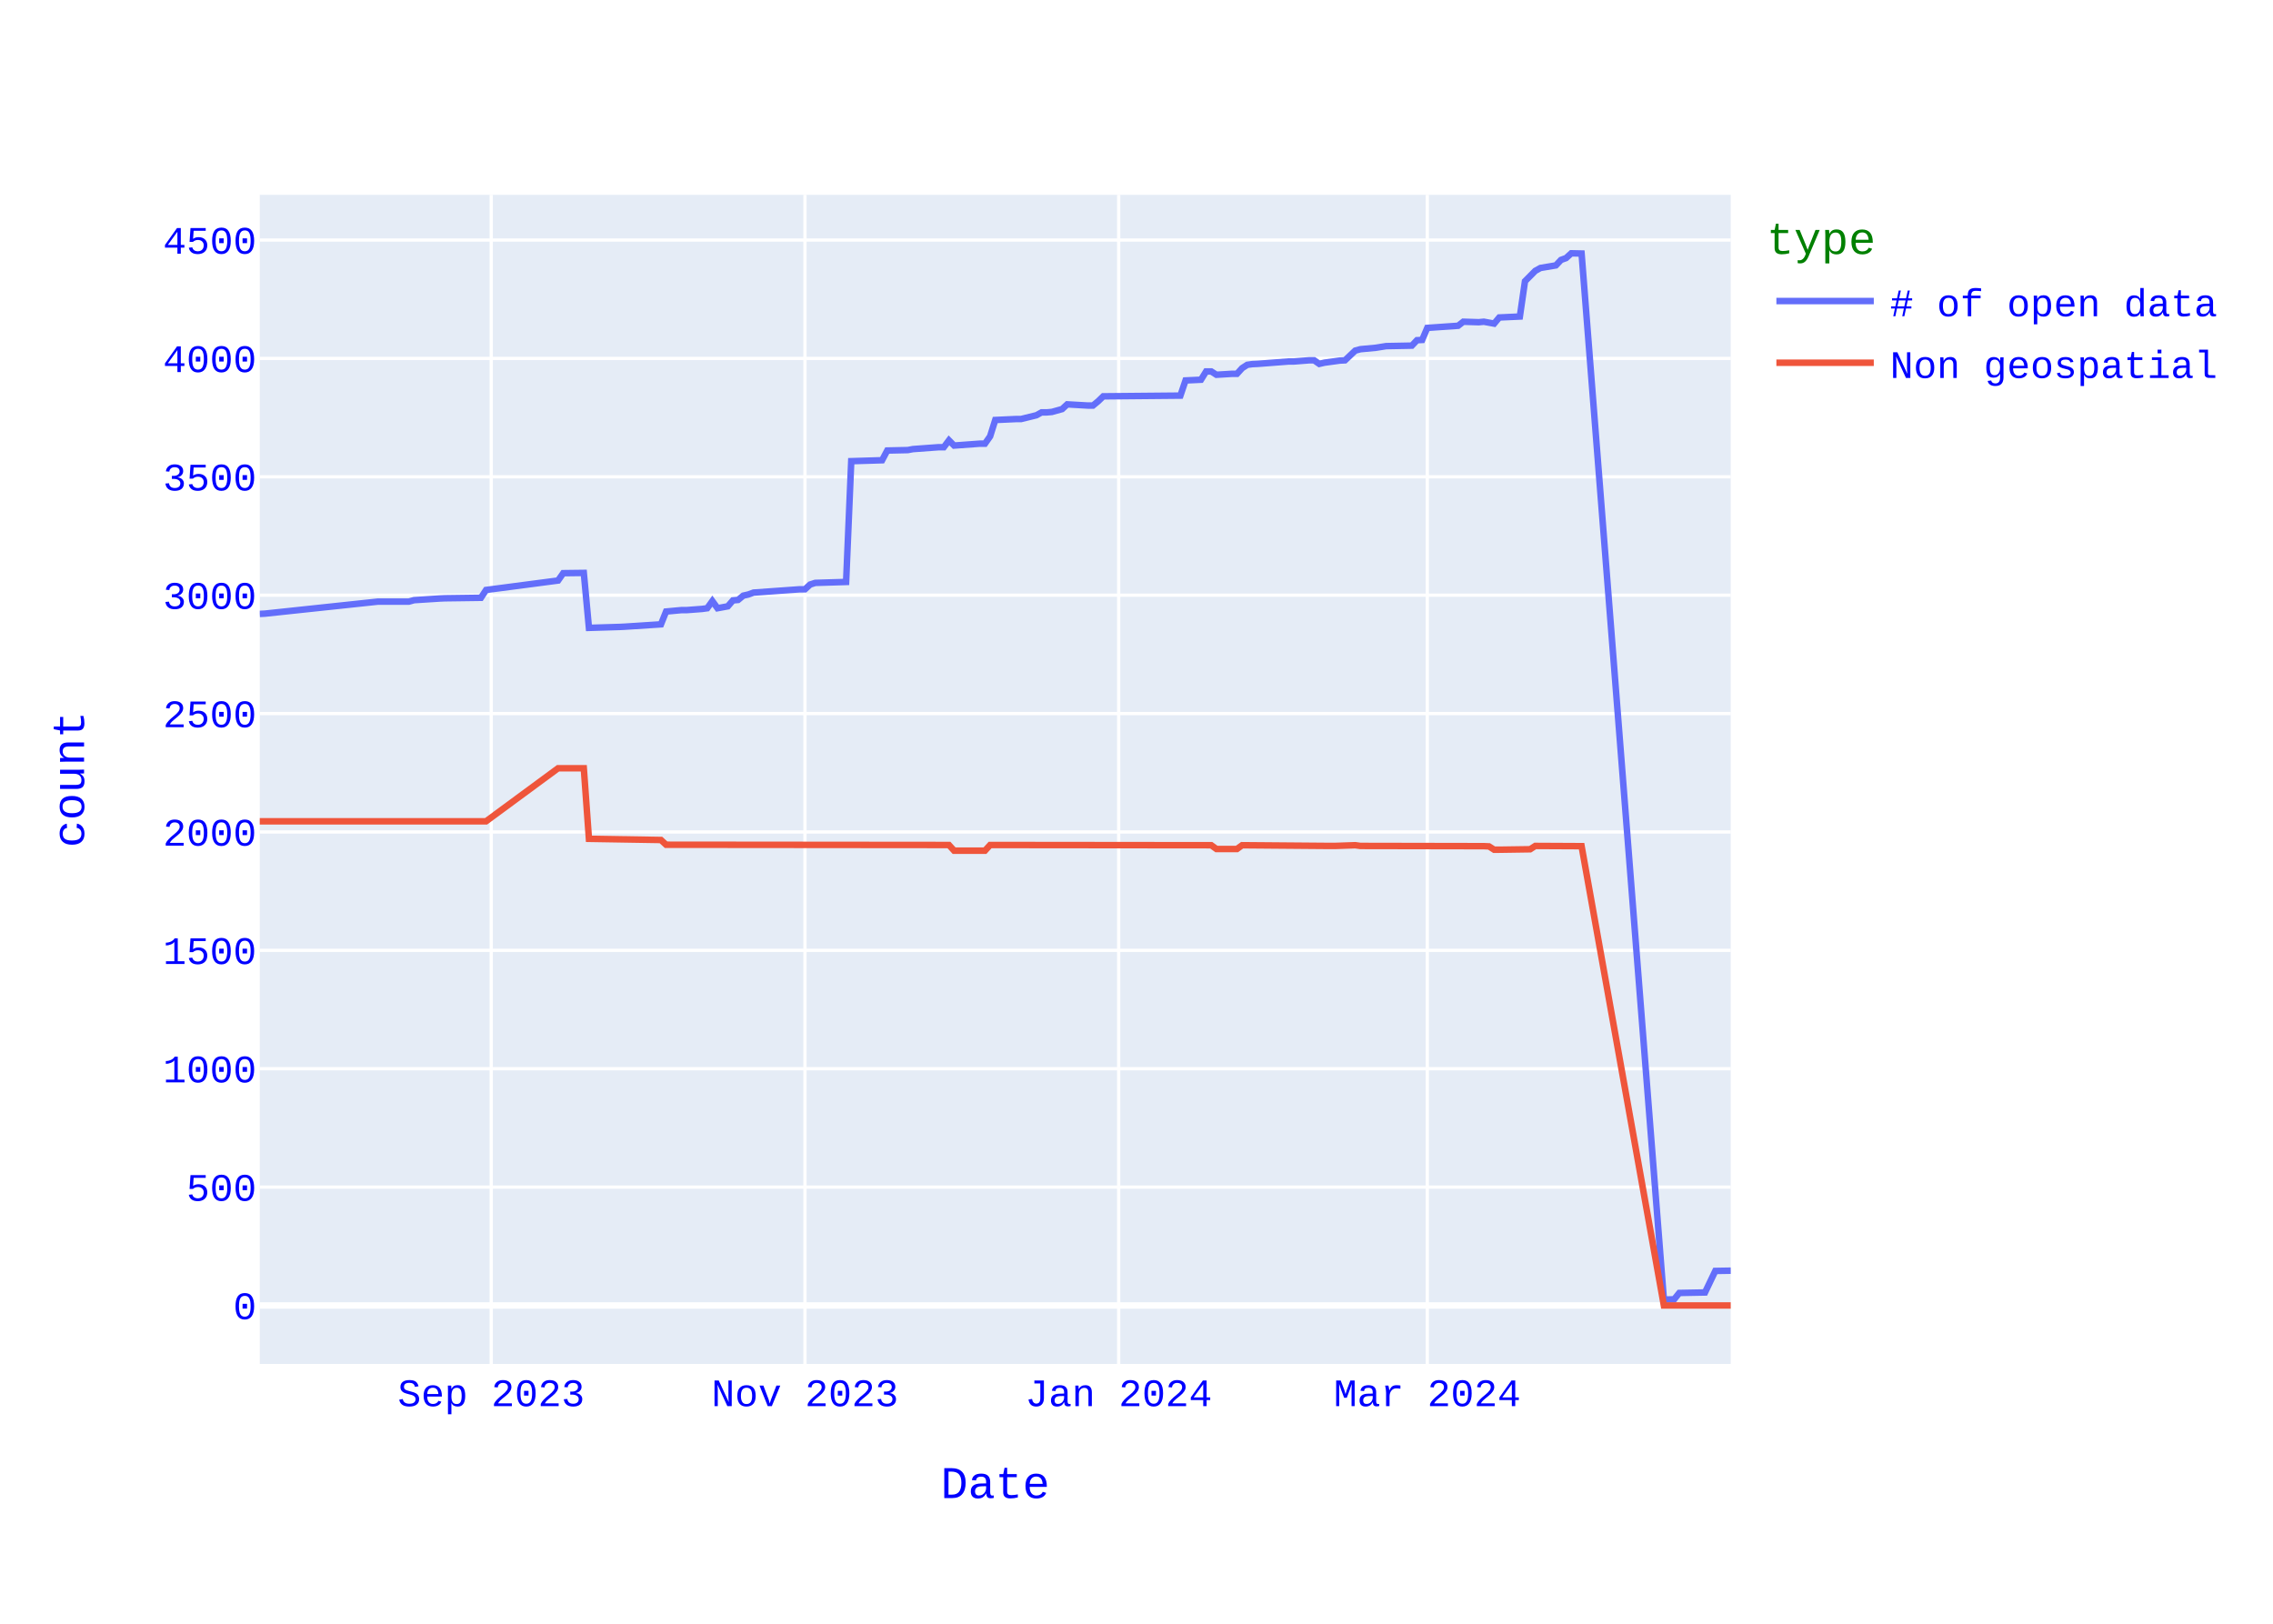
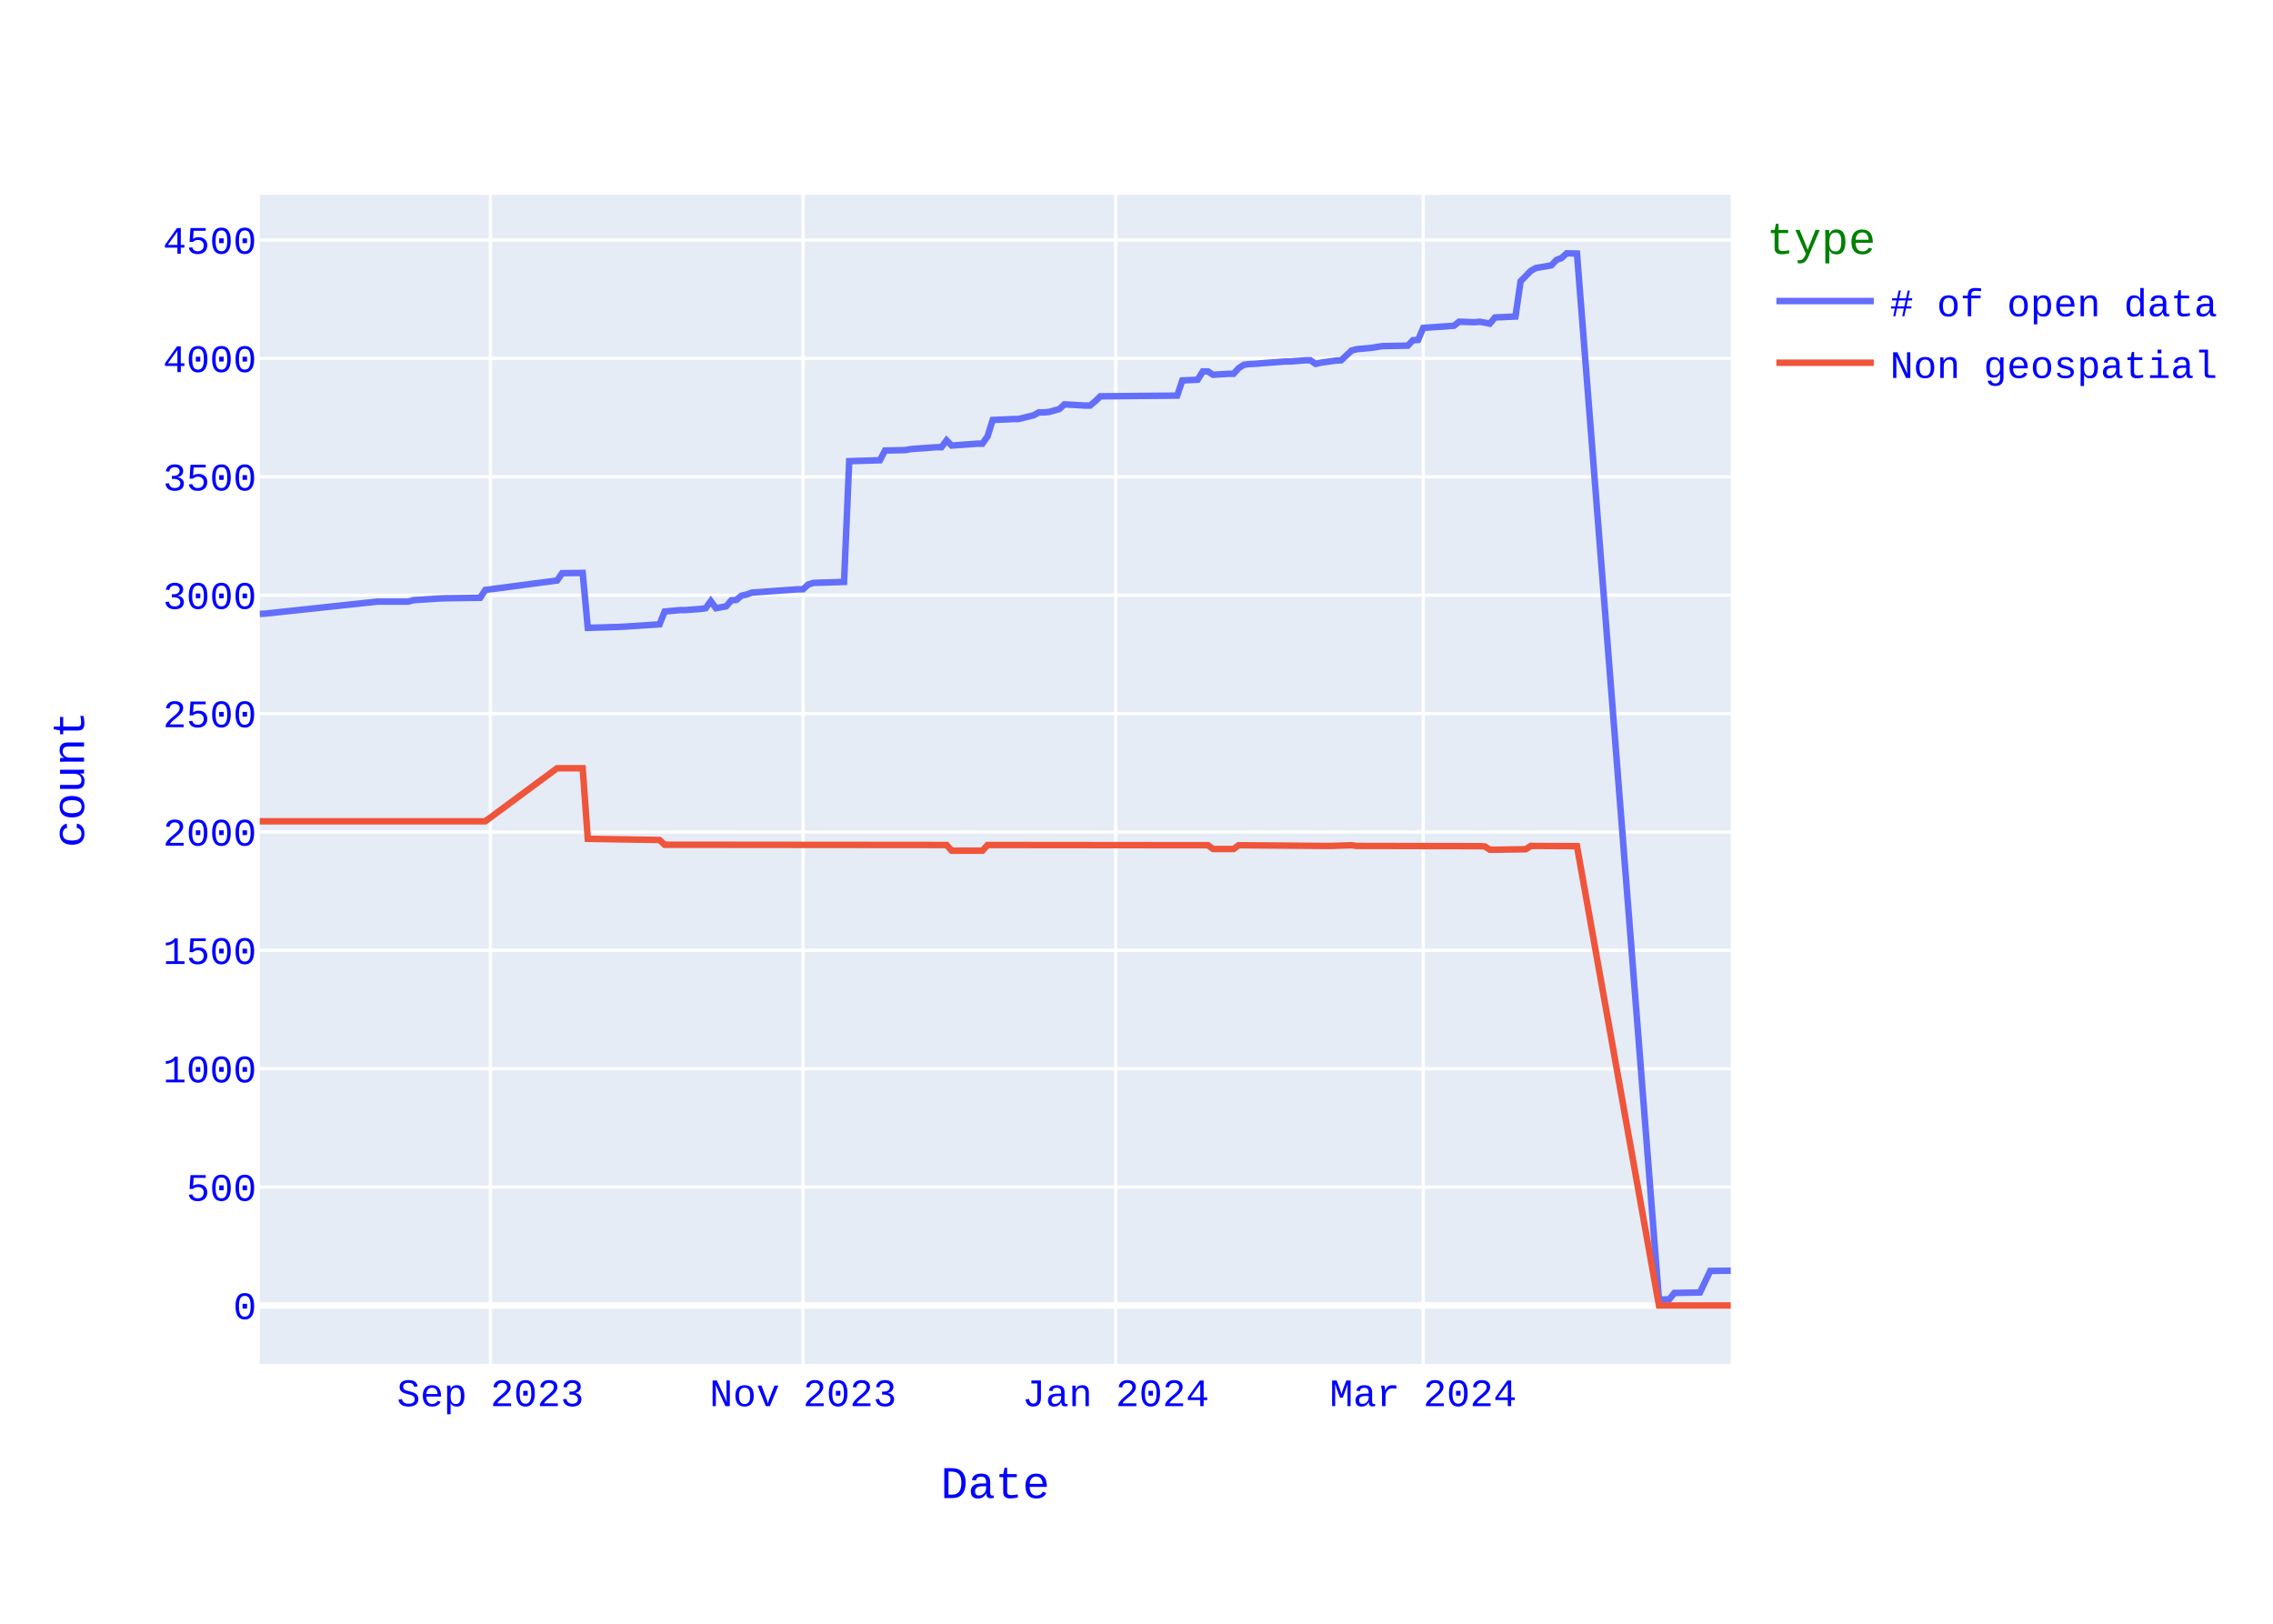
<svg xmlns="http://www.w3.org/2000/svg" class="main-svg" width="700" height="500" style="" viewBox="0 0 700 500">
  <rect x="0" y="0" width="700" height="500" style="fill: rgb(255, 255, 255); fill-opacity: 1;" />
-   <defs id="defs-961789">
+   <defs id="defs-ae82a2">
    <g class="clips">
-       <clipPath id="clip961789xyplot" class="plotclip">
+       <clipPath id="clipae82a2xyplot" class="plotclip">
        <rect width="453" height="360" />
      </clipPath>
-       <clipPath class="axesclip" id="clip961789x">
+       <clipPath class="axesclip" id="clipae82a2x">
        <rect x="80" y="0" width="453" height="500" />
      </clipPath>
-       <clipPath class="axesclip" id="clip961789y">
+       <clipPath class="axesclip" id="clipae82a2y">
        <rect x="0" y="60" width="700" height="360" />
      </clipPath>
-       <clipPath class="axesclip" id="clip961789xy">
+       <clipPath class="axesclip" id="clipae82a2xy">
        <rect x="80" y="60" width="453" height="360" />
      </clipPath>
    </g>
    <g class="gradients" />
    <g class="patterns" />
  </defs>
  <g class="bglayer">
    <rect class="bg" x="80" y="60" width="453" height="360" style="fill: rgb(229, 236, 246); fill-opacity: 1; stroke-width: 0;" />
  </g>
  <g class="layer-below">
    <g class="imagelayer" />
    <g class="shapelayer" />
  </g>
  <g class="cartesianlayer">
    <g class="subplot xy">
      <g class="layer-subplot">
        <g class="shapelayer" />
        <g class="imagelayer" />
      </g>
      <g class="minor-gridlayer">
        <g class="x" />
        <g class="y" />
      </g>
      <g class="gridlayer">
        <g class="x">
-           <path class="xgrid crisp" transform="translate(151.28,0)" d="M0,60v360" style="stroke: rgb(255, 255, 255); stroke-opacity: 1; stroke-width: 1px;" />
-           <path class="xgrid crisp" transform="translate(247.9,0)" d="M0,60v360" style="stroke: rgb(255, 255, 255); stroke-opacity: 1; stroke-width: 1px;" />
-           <path class="xgrid crisp" transform="translate(344.51,0)" d="M0,60v360" style="stroke: rgb(255, 255, 255); stroke-opacity: 1; stroke-width: 1px;" />
-           <path class="xgrid crisp" transform="translate(439.55,0)" d="M0,60v360" style="stroke: rgb(255, 255, 255); stroke-opacity: 1; stroke-width: 1px;" />
+           <path class="xgrid crisp" transform="translate(151.03,0)" d="M0,60v360" style="stroke: rgb(255, 255, 255); stroke-opacity: 1; stroke-width: 1px;" />
+           <path class="xgrid crisp" transform="translate(247.31,0)" d="M0,60v360" style="stroke: rgb(255, 255, 255); stroke-opacity: 1; stroke-width: 1px;" />
+           <path class="xgrid crisp" transform="translate(343.59,0)" d="M0,60v360" style="stroke: rgb(255, 255, 255); stroke-opacity: 1; stroke-width: 1px;" />
+           <path class="xgrid crisp" transform="translate(438.3,0)" d="M0,60v360" style="stroke: rgb(255, 255, 255); stroke-opacity: 1; stroke-width: 1px;" />
        </g>
        <g class="y">
          <path class="ygrid crisp" transform="translate(0,365.55)" d="M80,0h453" style="stroke: rgb(255, 255, 255); stroke-opacity: 1; stroke-width: 1px;" />
          <path class="ygrid crisp" transform="translate(0,329.09)" d="M80,0h453" style="stroke: rgb(255, 255, 255); stroke-opacity: 1; stroke-width: 1px;" />
          <path class="ygrid crisp" transform="translate(0,292.64)" d="M80,0h453" style="stroke: rgb(255, 255, 255); stroke-opacity: 1; stroke-width: 1px;" />
          <path class="ygrid crisp" transform="translate(0,256.19)" d="M80,0h453" style="stroke: rgb(255, 255, 255); stroke-opacity: 1; stroke-width: 1px;" />
          <path class="ygrid crisp" transform="translate(0,219.73)" d="M80,0h453" style="stroke: rgb(255, 255, 255); stroke-opacity: 1; stroke-width: 1px;" />
          <path class="ygrid crisp" transform="translate(0,183.28)" d="M80,0h453" style="stroke: rgb(255, 255, 255); stroke-opacity: 1; stroke-width: 1px;" />
          <path class="ygrid crisp" transform="translate(0,146.82)" d="M80,0h453" style="stroke: rgb(255, 255, 255); stroke-opacity: 1; stroke-width: 1px;" />
          <path class="ygrid crisp" transform="translate(0,110.37)" d="M80,0h453" style="stroke: rgb(255, 255, 255); stroke-opacity: 1; stroke-width: 1px;" />
          <path class="ygrid crisp" transform="translate(0,73.92)" d="M80,0h453" style="stroke: rgb(255, 255, 255); stroke-opacity: 1; stroke-width: 1px;" />
        </g>
      </g>
      <g class="zerolinelayer">
        <path class="yzl zl crisp" transform="translate(0,402)" d="M80,0h453" style="stroke: rgb(255, 255, 255); stroke-opacity: 1; stroke-width: 2px;" />
      </g>
      <path class="xlines-below" />
      <path class="ylines-below" />
      <g class="overlines-below" />
      <g class="xaxislayer-below" />
      <g class="yaxislayer-below" />
      <g class="overaxes-below" />
-       <g class="plot" transform="translate(80,60)" clip-path="url(#clip961789xyplot)">
+       <g class="plot" transform="translate(80,60)" clip-path="url(#clipae82a2xyplot)">
        <g class="scatterlayer mlayer">
-           <g class="trace scatter trace8d99eb" style="stroke-miterlimit: 2; opacity: 1;">
+           <g class="trace scatter trace18c1d8" style="stroke-miterlimit: 2; opacity: 1;">
            <g class="fills" />
            <g class="errorbars" />
            <g class="lines">
-               <path class="js-line" d="M453,331.28L448.25,331.36L445.08,337.99L437.16,338.14L435.58,340.1L432.41,340.18L407.07,18.07L403.9,18L402.31,19.46L400.73,20.04L399.15,21.72L394.4,22.52L392.81,23.4L389.64,26.6L388.06,37.47L381.72,37.76L380.14,39.65L376.97,39.07L375.39,39.22L370.64,39.07L369.05,40.31L359.55,40.97L357.97,44.68L356.38,44.76L354.8,46.43L346.88,46.58L343.71,47.09L338.96,47.53L337.37,47.96L334.21,50.95L332.62,51.03L327.87,51.68L326.29,52.05L324.7,50.95L323.12,50.95L318.37,51.32L316.78,51.32L307.28,52.05L305.7,52.12L304.11,52.34L302.53,53.36L300.94,55.11L299.36,55.11L294.61,55.4L293.02,54.38L291.44,54.38L289.86,56.93L285.1,57.15L283.52,61.82L259.76,62.04L258.18,63.57L256.59,64.88L255.01,64.88L248.67,64.51L247.09,65.97L243.92,66.85L242.34,66.99L240.76,66.99L239.17,67.87L234.42,69.04L232.84,69.04L226.5,69.33L224.92,74.36L223.33,76.62L221.75,76.62L213.83,77.2L212.24,75.6L210.66,77.71L209.08,77.71L201.16,78.29L199.57,78.59L193.24,78.73L191.65,81.72L182.15,82.01L180.57,119.2L171.06,119.49L169.48,120L167.9,121.46L166.31,121.46L152.06,122.48L150.47,123.06L148.89,123.42L147.3,124.74L145.72,124.88L144.14,126.7L140.97,127.29L139.38,125.1L137.8,127.29L136.22,127.51L131.47,127.87L129.88,127.87L125.13,128.31L123.55,132.25L112.46,132.97L110.87,133.05L101.37,133.34L99.79,116.42L93.45,116.5L91.87,118.76L69.69,121.67L68.11,124.08L57.02,124.23L55.44,124.3L47.52,124.81L45.93,125.25L36.43,125.25L1.58,128.96L0,129.04" style="vector-effect: none; fill: none; stroke: rgb(99, 110, 250); stroke-opacity: 1; stroke-width: 2px; opacity: 1;" />
+               <path class="js-line" d="M453,331.28L446.69,331.36L443.53,337.99L435.64,338.14L434.06,340.1L430.9,340.18L405.65,18.07L402.49,18L400.91,19.46L399.33,20.04L397.76,21.72L393.02,22.52L391.44,23.4L388.29,26.6L386.71,37.47L380.39,37.76L378.82,39.65L375.66,39.07L374.08,39.22L369.34,39.07L367.77,40.31L358.3,40.97L356.72,44.68L355.14,44.76L353.56,46.43L345.67,46.58L342.51,47.09L337.78,47.53L336.2,47.96L333.04,50.95L331.46,51.03L326.73,51.68L325.15,52.05L323.57,50.95L321.99,50.95L317.26,51.32L315.68,51.32L306.21,52.05L304.63,52.12L303.05,52.34L301.47,53.36L299.9,55.11L298.32,55.11L293.58,55.4L292,54.38L290.43,54.38L288.85,56.93L284.11,57.15L282.53,61.82L258.86,62.04L257.28,63.57L255.7,64.88L254.12,64.88L247.81,64.51L246.23,65.97L243.07,66.85L241.49,66.99L239.92,66.99L238.34,67.87L233.6,69.04L232.02,69.04L225.71,69.33L224.13,74.36L222.55,76.62L220.98,76.62L213.08,77.2L211.51,75.6L209.93,77.71L208.35,77.71L200.46,78.29L198.88,78.59L192.56,78.73L190.99,81.72L181.52,82.01L179.94,119.2L170.47,119.49L168.89,120L167.31,121.46L165.73,121.46L151.53,122.48L149.95,123.06L148.37,123.42L146.79,124.74L145.21,124.88L143.63,126.7L140.48,127.29L138.9,125.1L137.32,127.29L135.74,127.51L131.01,127.87L129.43,127.87L124.69,128.31L123.11,132.25L112.07,132.97L110.49,133.05L101.02,133.34L99.44,116.42L93.13,116.5L91.55,118.76L69.45,121.67L67.87,124.08L56.82,124.23L55.24,124.3L47.35,124.81L45.77,125.25L36.3,125.25L1.58,128.96L0,129.04" style="vector-effect: none; fill: none; stroke: rgb(99, 110, 250); stroke-opacity: 1; stroke-width: 2px; opacity: 1;" />
            </g>
            <g class="points" />
            <g class="text" />
          </g>
-           <g class="trace scatter traceaaab59" style="stroke-miterlimit: 2; opacity: 1;">
+           <g class="trace scatter trace4f92b0" style="stroke-miterlimit: 2; opacity: 1;">
            <g class="fills" />
            <g class="errorbars" />
            <g class="lines">
-               <path class="js-line" d="M453,342L432.41,342L407.07,200.56L392.81,200.49L391.23,201.51L381.72,201.65L380.14,201.65L378.56,200.63L376.97,200.56L338.96,200.49L337.37,200.27L331.04,200.49L329.45,200.49L302.53,200.27L300.94,201.43L294.61,201.43L293.02,200.27L224.92,200.2L223.33,201.95L213.83,201.95L212.24,200.2L125.13,200.12L123.55,198.66L101.37,198.3L99.79,176.57L91.87,176.57L69.69,192.9L0,192.9" style="vector-effect: none; fill: none; stroke: rgb(239, 85, 59); stroke-opacity: 1; stroke-width: 2px; opacity: 1;" />
+               <path class="js-line" d="M453,342L430.9,342L405.65,200.56L391.44,200.49L389.86,201.51L380.39,201.65L378.82,201.65L377.24,200.63L375.66,200.56L337.78,200.49L336.2,200.27L329.89,200.49L328.31,200.49L301.47,200.27L299.9,201.43L293.58,201.43L292,200.27L224.13,200.2L222.55,201.95L213.08,201.95L211.51,200.2L124.69,200.12L123.11,198.66L101.02,198.3L99.44,176.57L91.55,176.57L69.45,192.9L0,192.9" style="vector-effect: none; fill: none; stroke: rgb(239, 85, 59); stroke-opacity: 1; stroke-width: 2px; opacity: 1;" />
            </g>
            <g class="points" />
            <g class="text" />
          </g>
        </g>
      </g>
      <g class="overplot" />
      <path class="xlines-above crisp" d="M0,0" style="fill: none;" />
      <path class="ylines-above crisp" d="M0,0" style="fill: none;" />
      <g class="overlines-above" />
      <g class="xaxislayer-above">
        <g class="xtick">
-           <text text-anchor="middle" x="0" y="433" transform="translate(151.28,0)" style="font-family: 'Courier New'; font-size: 12px; fill: rgb(0, 0, 255); fill-opacity: 1; white-space: pre; opacity: 1;">Sep 2023</text>
-         </g>
-         <g class="xtick">
-           <text text-anchor="middle" x="0" y="433" style="font-family: 'Courier New'; font-size: 12px; fill: rgb(0, 0, 255); fill-opacity: 1; white-space: pre; opacity: 1;" transform="translate(247.9,0)">Nov 2023</text>
-         </g>
-         <g class="xtick">
-           <text text-anchor="middle" x="0" y="433" style="font-family: 'Courier New'; font-size: 12px; fill: rgb(0, 0, 255); fill-opacity: 1; white-space: pre; opacity: 1;" transform="translate(344.51,0)">Jan 2024</text>
-         </g>
-         <g class="xtick">
-           <text text-anchor="middle" x="0" y="433" style="font-family: 'Courier New'; font-size: 12px; fill: rgb(0, 0, 255); fill-opacity: 1; white-space: pre; opacity: 1;" transform="translate(439.55,0)">Mar 2024</text>
+           <text text-anchor="middle" x="0" y="433" transform="translate(151.03,0)" style="font-family: 'Courier New'; font-size: 12px; fill: rgb(0, 0, 255); fill-opacity: 1; white-space: pre; opacity: 1;">Sep 2023</text>
+         </g>
+         <g class="xtick">
+           <text text-anchor="middle" x="0" y="433" style="font-family: 'Courier New'; font-size: 12px; fill: rgb(0, 0, 255); fill-opacity: 1; white-space: pre; opacity: 1;" transform="translate(247.31,0)">Nov 2023</text>
+         </g>
+         <g class="xtick">
+           <text text-anchor="middle" x="0" y="433" style="font-family: 'Courier New'; font-size: 12px; fill: rgb(0, 0, 255); fill-opacity: 1; white-space: pre; opacity: 1;" transform="translate(343.59,0)">Jan 2024</text>
+         </g>
+         <g class="xtick">
+           <text text-anchor="middle" x="0" y="433" style="font-family: 'Courier New'; font-size: 12px; fill: rgb(0, 0, 255); fill-opacity: 1; white-space: pre; opacity: 1;" transform="translate(438.3,0)">Mar 2024</text>
        </g>
      </g>
      <g class="yaxislayer-above">
        <g class="ytick">
          <text text-anchor="end" x="79" y="4.2" transform="translate(0,402)" style="font-family: 'Courier New'; font-size: 12px; fill: rgb(0, 0, 255); fill-opacity: 1; white-space: pre; opacity: 1;">0</text>
        </g>
        <g class="ytick">
          <text text-anchor="end" x="79" y="4.2" style="font-family: 'Courier New'; font-size: 12px; fill: rgb(0, 0, 255); fill-opacity: 1; white-space: pre; opacity: 1;" transform="translate(0,365.55)">500</text>
        </g>
        <g class="ytick">
          <text text-anchor="end" x="79" y="4.2" style="font-family: 'Courier New'; font-size: 12px; fill: rgb(0, 0, 255); fill-opacity: 1; white-space: pre; opacity: 1;" transform="translate(0,329.09)">1000</text>
        </g>
        <g class="ytick">
          <text text-anchor="end" x="79" y="4.2" style="font-family: 'Courier New'; font-size: 12px; fill: rgb(0, 0, 255); fill-opacity: 1; white-space: pre; opacity: 1;" transform="translate(0,292.64)">1500</text>
        </g>
        <g class="ytick">
          <text text-anchor="end" x="79" y="4.2" style="font-family: 'Courier New'; font-size: 12px; fill: rgb(0, 0, 255); fill-opacity: 1; white-space: pre; opacity: 1;" transform="translate(0,256.19)">2000</text>
        </g>
        <g class="ytick">
          <text text-anchor="end" x="79" y="4.2" style="font-family: 'Courier New'; font-size: 12px; fill: rgb(0, 0, 255); fill-opacity: 1; white-space: pre; opacity: 1;" transform="translate(0,219.73)">2500</text>
        </g>
        <g class="ytick">
          <text text-anchor="end" x="79" y="4.2" style="font-family: 'Courier New'; font-size: 12px; fill: rgb(0, 0, 255); fill-opacity: 1; white-space: pre; opacity: 1;" transform="translate(0,183.28)">3000</text>
        </g>
        <g class="ytick">
          <text text-anchor="end" x="79" y="4.2" style="font-family: 'Courier New'; font-size: 12px; fill: rgb(0, 0, 255); fill-opacity: 1; white-space: pre; opacity: 1;" transform="translate(0,146.82)">3500</text>
        </g>
        <g class="ytick">
          <text text-anchor="end" x="79" y="4.2" style="font-family: 'Courier New'; font-size: 12px; fill: rgb(0, 0, 255); fill-opacity: 1; white-space: pre; opacity: 1;" transform="translate(0,110.37)">4000</text>
        </g>
        <g class="ytick">
          <text text-anchor="end" x="79" y="4.2" style="font-family: 'Courier New'; font-size: 12px; fill: rgb(0, 0, 255); fill-opacity: 1; white-space: pre; opacity: 1;" transform="translate(0,73.92)">4500</text>
        </g>
      </g>
      <g class="overaxes-above" />
    </g>
  </g>
  <g class="polarlayer" />
  <g class="smithlayer" />
  <g class="ternarylayer" />
  <g class="geolayer" />
  <g class="funnelarealayer" />
  <g class="pielayer" />
  <g class="iciclelayer" />
  <g class="treemaplayer" />
  <g class="sunburstlayer" />
  <g class="glimages" />
-   <defs id="topdefs-961789">
+   <defs id="topdefs-ae82a2">
    <g class="clips" />
-     <clipPath id="legend961789">
+     <clipPath id="legendae82a2">
      <rect width="146" height="67" x="0" y="0" />
    </clipPath>
  </defs>
  <g class="layer-above">
    <g class="imagelayer" />
    <g class="shapelayer" />
  </g>
  <g class="infolayer">
    <g class="legend" pointer-events="all" transform="translate(542.06,60)">
      <rect class="bg" shape-rendering="crispEdges" style="stroke: rgb(68, 68, 68); stroke-opacity: 1; fill: rgb(255, 255, 255); fill-opacity: 1; stroke-width: 0px;" width="146" height="67" x="0" y="0" />
-       <g class="scrollbox" transform="" clip-path="url(#legend961789)">
+       <g class="scrollbox" transform="" clip-path="url(#legendae82a2)">
        <text class="legendtitletext" text-anchor="start" x="2" y="18.2" style="font-family: 'Courier New'; font-size: 14px; fill: rgb(0, 128, 0); fill-opacity: 1; white-space: pre;">type</text>
        <g class="groups" transform="">
          <g class="traces" transform="translate(0,32.7)" style="opacity: 1;">
            <text class="legendtext" text-anchor="start" x="40" y="4.68" style="font-family: 'Courier New'; font-size: 12px; fill: rgb(0, 0, 255); fill-opacity: 1; white-space: pre;"># of open data</text>
            <g class="layers" style="opacity: 1;">
              <g class="legendfill" />
              <g class="legendlines">
                <path class="js-line" d="M5,0h30" style="fill: none; stroke: rgb(99, 110, 250); stroke-opacity: 1; stroke-width: 2px;" />
              </g>
              <g class="legendsymbols">
                <g class="legendpoints" />
              </g>
            </g>
            <rect class="legendtoggle" x="0" y="-9.5" width="140.828" height="19" style="fill: rgb(0, 0, 0); fill-opacity: 0;" />
          </g>
        </g>
        <g class="groups" transform="">
          <g class="traces" transform="translate(0,51.7)" style="opacity: 1;">
            <text class="legendtext" text-anchor="start" x="40" y="4.68" style="font-family: 'Courier New'; font-size: 12px; fill: rgb(0, 0, 255); fill-opacity: 1; white-space: pre;">Non geospatial</text>
            <g class="layers" style="opacity: 1;">
              <g class="legendfill" />
              <g class="legendlines">
                <path class="js-line" d="M5,0h30" style="fill: none; stroke: rgb(239, 85, 59); stroke-opacity: 1; stroke-width: 2px;" />
              </g>
              <g class="legendsymbols">
                <g class="legendpoints" />
              </g>
            </g>
            <rect class="legendtoggle" x="0" y="-9.5" width="140.828" height="19" style="fill: rgb(0, 0, 0); fill-opacity: 0;" />
          </g>
        </g>
      </g>
      <rect class="scrollbar" rx="20" ry="3" width="0" height="0" style="fill: rgb(128, 139, 164); fill-opacity: 1;" x="0" y="0" />
    </g>
    <g class="g-gtitle" />
    <g class="g-xtitle">
      <text class="xtitle" x="306.5" y="461.3" text-anchor="middle" style="font-family: 'Courier New'; font-size: 14px; fill: rgb(0, 0, 255); opacity: 1; font-weight: normal; white-space: pre;">Date</text>
    </g>
    <g class="g-ytitle">
      <text class="ytitle" transform="rotate(-90,25.8875,240)" x="25.888" y="240" text-anchor="middle" style="font-family: 'Courier New'; font-size: 14px; fill: rgb(0, 0, 255); opacity: 1; font-weight: normal; white-space: pre;">count</text>
    </g>
  </g>
</svg>
